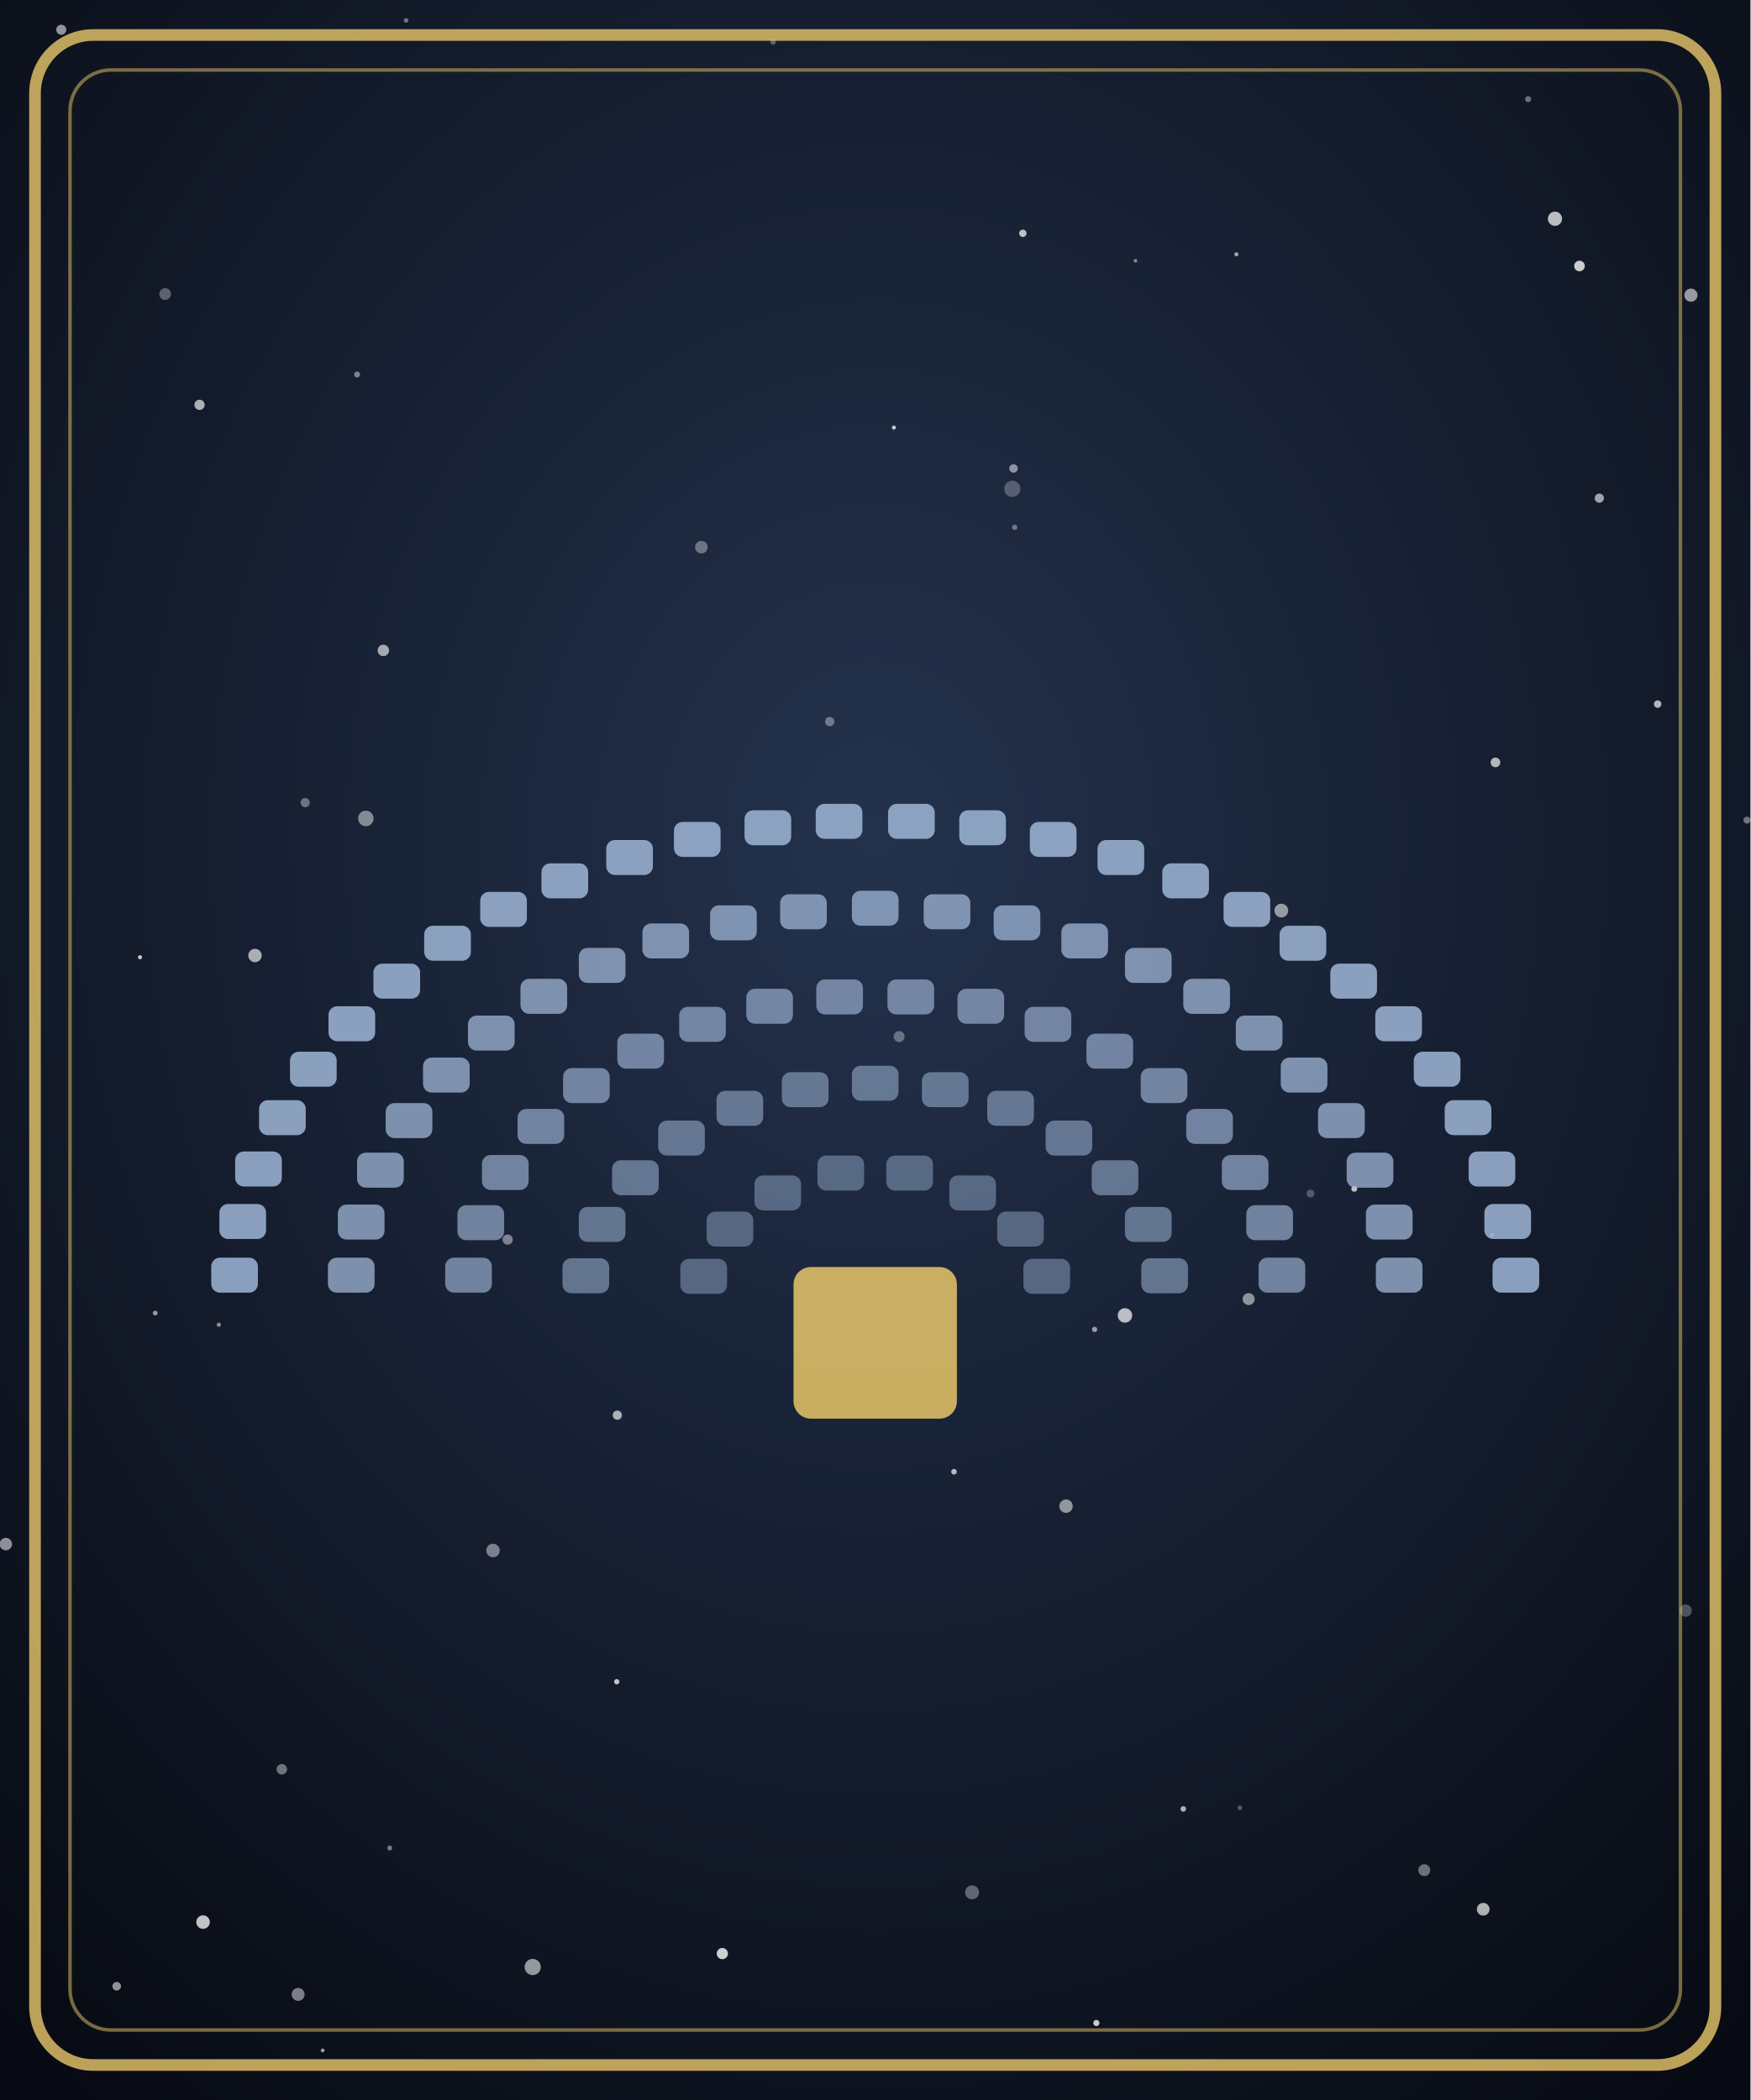
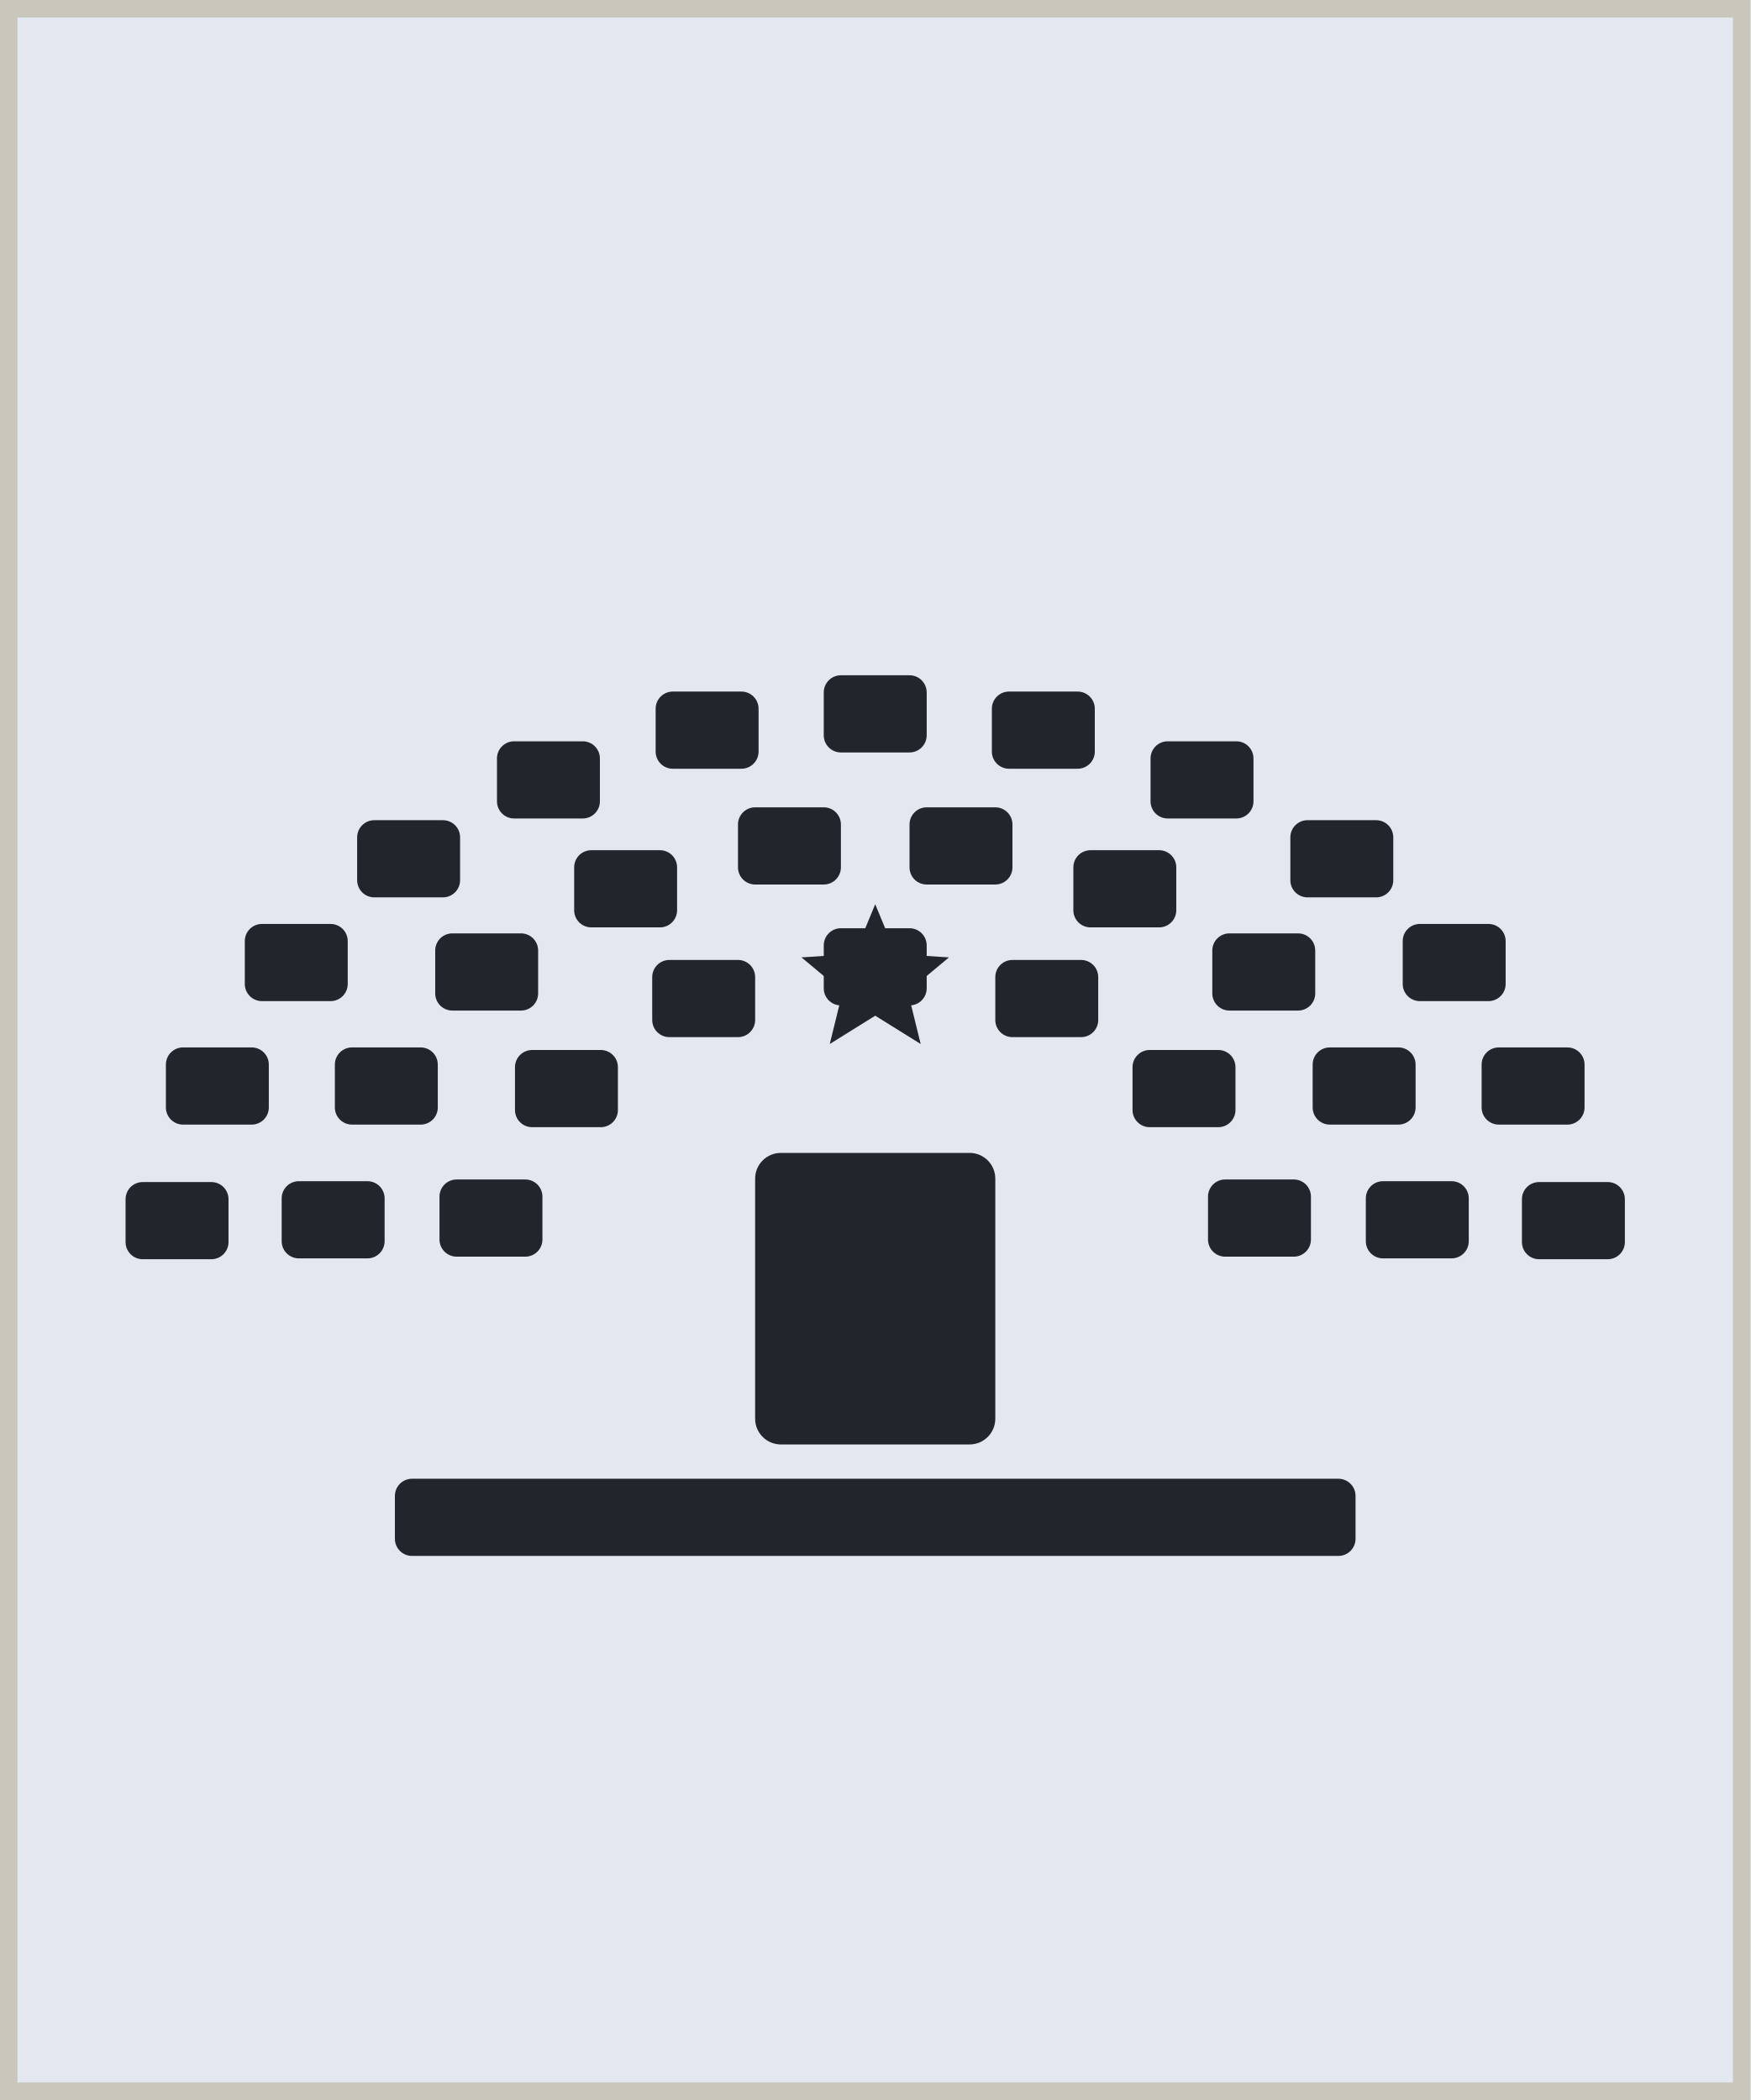
<svg xmlns="http://www.w3.org/2000/svg" viewBox="0 0 300 360" width="300" height="360">
-   <defs>
-     <radialGradient id="g" cx="50%" cy="40%" r="75%">
-       <stop offset="0" stop-color="#24324d" />
-       <stop offset="1" stop-color="#070a12" />
-     </radialGradient>
-     <radialGradient id="glow" cx="50%" cy="50%" r="50%">
-       <stop offset="0" stop-color="#fff" stop-opacity="0.9" />
-       <stop offset="1" stop-color="#fff" stop-opacity="0" />
-     </radialGradient>
-   </defs>
-   <rect width="300" height="360" fill="url(#g)" />
-   <circle cx="43.7" cy="163.8" r="1.15" fill="#fff" opacity="0.64" />
-   <circle cx="219.6" cy="156.1" r="1.18" fill="#fff" opacity="0.54" />
-   <circle cx="24.0" cy="164.1" r="0.35" fill="#fff" opacity="0.76" />
-   <circle cx="284.1" cy="120.7" r="0.64" fill="#fff" opacity="0.67" />
-   <circle cx="61.2" cy="64.2" r="0.51" fill="#fff" opacity="0.44" />
-   <circle cx="187.9" cy="346.8" r="0.53" fill="#fff" opacity="0.78" />
-   <circle cx="166.6" cy="324.4" r="1.20" fill="#fff" opacity="0.34" />
-   <circle cx="194.6" cy="44.7" r="0.31" fill="#fff" opacity="0.47" />
-   <circle cx="232.1" cy="203.8" r="0.51" fill="#fff" opacity="0.71" />
-   <circle cx="274.1" cy="85.4" r="0.79" fill="#fff" opacity="0.60" />
-   <circle cx="270.7" cy="45.6" r="0.91" fill="#fff" opacity="0.78" />
-   <circle cx="182.7" cy="258.2" r="1.15" fill="#fff" opacity="0.53" />
-   <circle cx="87.0" cy="212.5" r="0.88" fill="#fff" opacity="0.44" />
-   <circle cx="256.3" cy="130.7" r="0.83" fill="#fff" opacity="0.67" />
-   <circle cx="244.1" cy="320.6" r="1.02" fill="#fff" opacity="0.39" />
-   <circle cx="254.2" cy="327.3" r="1.09" fill="#fff" opacity="0.67" />
-   <circle cx="154.1" cy="177.7" r="0.94" fill="#fff" opacity="0.33" />
-   <circle cx="202.8" cy="310.1" r="0.48" fill="#fff" opacity="0.66" />
-   <circle cx="211.9" cy="43.6" r="0.36" fill="#fff" opacity="0.58" />
-   <circle cx="65.7" cy="111.5" r="0.98" fill="#fff" opacity="0.61" />
-   <circle cx="224.6" cy="204.6" r="0.67" fill="#fff" opacity="0.26" />
-   <circle cx="34.2" cy="69.4" r="0.88" fill="#fff" opacity="0.65" />
-   <circle cx="62.7" cy="140.3" r="1.33" fill="#fff" opacity="0.47" />
-   <circle cx="214.0" cy="222.7" r="1.03" fill="#fff" opacity="0.51" />
-   <circle cx="163.5" cy="252.3" r="0.48" fill="#fff" opacity="0.69" />
-   <circle cx="261.9" cy="17.0" r="0.52" fill="#fff" opacity="0.39" />
-   <circle cx="28.3" cy="50.4" r="1.01" fill="#fff" opacity="0.32" />
-   <circle cx="20.0" cy="340.5" r="0.74" fill="#fff" opacity="0.55" />
-   <circle cx="142.2" cy="123.7" r="0.80" fill="#fff" opacity="0.36" />
-   <circle cx="173.9" cy="90.4" r="0.46" fill="#fff" opacity="0.36" />
-   <circle cx="123.8" cy="334.9" r="0.96" fill="#fff" opacity="0.79" />
-   <circle cx="120.2" cy="93.8" r="1.08" fill="#fff" opacity="0.35" />
-   <circle cx="299.4" cy="140.6" r="0.60" fill="#fff" opacity="0.40" />
-   <circle cx="91.3" cy="337.2" r="1.39" fill="#fff" opacity="0.56" />
-   <circle cx="69.6" cy="3.5" r="0.39" fill="#fff" opacity="0.41" />
-   <circle cx="192.8" cy="225.5" r="1.24" fill="#fff" opacity="0.70" />
-   <circle cx="105.8" cy="242.6" r="0.79" fill="#fff" opacity="0.65" />
-   <circle cx="55.3" cy="351.5" r="0.33" fill="#fff" opacity="0.59" />
-   <circle cx="105.7" cy="288.3" r="0.46" fill="#fff" opacity="0.74" />
-   <circle cx="1.0" cy="264.7" r="1.07" fill="#fff" opacity="0.53" />
-   <circle cx="52.3" cy="137.6" r="0.79" fill="#fff" opacity="0.37" />
-   <circle cx="48.3" cy="303.3" r="0.90" fill="#fff" opacity="0.40" />
-   <circle cx="187.6" cy="227.9" r="0.45" fill="#fff" opacity="0.57" />
-   <circle cx="175.3" cy="40.0" r="0.63" fill="#fff" opacity="0.72" />
-   <circle cx="173.7" cy="80.3" r="0.73" fill="#fff" opacity="0.50" />
-   <circle cx="212.5" cy="309.9" r="0.40" fill="#fff" opacity="0.28" />
-   <circle cx="132.5" cy="7.2" r="0.47" fill="#fff" opacity="0.31" />
-   <circle cx="26.6" cy="225.1" r="0.41" fill="#fff" opacity="0.56" />
-   <circle cx="289.8" cy="50.6" r="1.13" fill="#fff" opacity="0.57" />
-   <circle cx="51.1" cy="341.9" r="1.11" fill="#fff" opacity="0.46" />
-   <circle cx="266.5" cy="37.5" r="1.22" fill="#fff" opacity="0.71" />
-   <circle cx="34.8" cy="329.5" r="1.16" fill="#fff" opacity="0.75" />
-   <circle cx="84.5" cy="265.8" r="1.16" fill="#fff" opacity="0.44" />
-   <circle cx="10.5" cy="5.1" r="0.86" fill="#fff" opacity="0.55" />
-   <circle cx="37.5" cy="227.1" r="0.36" fill="#fff" opacity="0.51" />
-   <circle cx="153.2" cy="73.3" r="0.35" fill="#fff" opacity="0.75" />
-   <circle cx="255.7" cy="211.7" r="0.33" fill="#fff" opacity="0.54" />
-   <circle cx="288.9" cy="276.1" r="1.06" fill="#fff" opacity="0.27" />
-   <circle cx="173.5" cy="83.8" r="1.39" fill="#fff" opacity="0.26" />
-   <circle cx="66.8" cy="316.8" r="0.43" fill="#fff" opacity="0.42" />
-   <rect x="116.6" y="215.8" width="8" height="6" rx="1.5" fill="#9fb6d6" opacity="0.45" />
-   <rect x="121.1" y="207.7" width="8" height="6" rx="1.5" fill="#9fb6d6" opacity="0.45" />
-   <rect x="129.3" y="201.5" width="8" height="6" rx="1.5" fill="#9fb6d6" opacity="0.45" />
-   <rect x="140.1" y="198.1" width="8" height="6" rx="1.5" fill="#9fb6d6" opacity="0.45" />
-   <rect x="151.9" y="198.1" width="8" height="6" rx="1.5" fill="#9fb6d6" opacity="0.45" />
-   <rect x="162.7" y="201.5" width="8" height="6" rx="1.5" fill="#9fb6d6" opacity="0.45" />
-   <rect x="170.9" y="207.7" width="8" height="6" rx="1.5" fill="#9fb6d6" opacity="0.45" />
-   <rect x="175.4" y="215.8" width="8" height="6" rx="1.5" fill="#9fb6d6" opacity="0.45" />
-   <rect x="96.4" y="215.7" width="8" height="6" rx="1.5" fill="#9fb6d6" opacity="0.55" />
-   <rect x="99.2" y="206.9" width="8" height="6" rx="1.5" fill="#9fb6d6" opacity="0.55" />
-   <rect x="104.9" y="198.9" width="8" height="6" rx="1.5" fill="#9fb6d6" opacity="0.55" />
-   <rect x="112.8" y="192.1" width="8" height="6" rx="1.5" fill="#9fb6d6" opacity="0.55" />
-   <rect x="122.8" y="187.0" width="8" height="6" rx="1.5" fill="#9fb6d6" opacity="0.55" />
-   <rect x="134.0" y="183.8" width="8" height="6" rx="1.5" fill="#9fb6d6" opacity="0.55" />
-   <rect x="146.0" y="182.7" width="8" height="6" rx="1.5" fill="#9fb6d6" opacity="0.55" />
-   <rect x="158.0" y="183.8" width="8" height="6" rx="1.5" fill="#9fb6d6" opacity="0.55" />
-   <rect x="169.2" y="187.0" width="8" height="6" rx="1.5" fill="#9fb6d6" opacity="0.55" />
-   <rect x="179.2" y="192.1" width="8" height="6" rx="1.5" fill="#9fb6d6" opacity="0.55" />
-   <rect x="187.1" y="198.9" width="8" height="6" rx="1.5" fill="#9fb6d6" opacity="0.55" />
-   <rect x="192.8" y="206.9" width="8" height="6" rx="1.5" fill="#9fb6d6" opacity="0.55" />
-   <rect x="195.6" y="215.7" width="8" height="6" rx="1.5" fill="#9fb6d6" opacity="0.55" />
-   <rect x="76.3" y="215.6" width="8" height="6" rx="1.5" fill="#9fb6d6" opacity="0.65" />
-   <rect x="78.4" y="206.6" width="8" height="6" rx="1.5" fill="#9fb6d6" opacity="0.65" />
-   <rect x="82.6" y="198.0" width="8" height="6" rx="1.5" fill="#9fb6d6" opacity="0.65" />
-   <rect x="88.7" y="190.1" width="8" height="6" rx="1.5" fill="#9fb6d6" opacity="0.65" />
-   <rect x="96.5" y="183.1" width="8" height="6" rx="1.5" fill="#9fb6d6" opacity="0.65" />
-   <rect x="105.8" y="177.2" width="8" height="6" rx="1.5" fill="#9fb6d6" opacity="0.65" />
-   <rect x="116.4" y="172.6" width="8" height="6" rx="1.5" fill="#9fb6d6" opacity="0.65" />
-   <rect x="127.9" y="169.5" width="8" height="6" rx="1.5" fill="#9fb6d6" opacity="0.65" />
-   <rect x="139.9" y="167.9" width="8" height="6" rx="1.5" fill="#9fb6d6" opacity="0.65" />
-   <rect x="152.1" y="167.9" width="8" height="6" rx="1.5" fill="#9fb6d6" opacity="0.65" />
-   <rect x="164.1" y="169.5" width="8" height="6" rx="1.5" fill="#9fb6d6" opacity="0.65" />
-   <rect x="175.6" y="172.6" width="8" height="6" rx="1.5" fill="#9fb6d6" opacity="0.65" />
-   <rect x="186.2" y="177.2" width="8" height="6" rx="1.5" fill="#9fb6d6" opacity="0.65" />
-   <rect x="195.5" y="183.1" width="8" height="6" rx="1.5" fill="#9fb6d6" opacity="0.65" />
-   <rect x="203.3" y="190.1" width="8" height="6" rx="1.5" fill="#9fb6d6" opacity="0.65" />
-   <rect x="209.4" y="198.0" width="8" height="6" rx="1.5" fill="#9fb6d6" opacity="0.65" />
-   <rect x="213.6" y="206.6" width="8" height="6" rx="1.5" fill="#9fb6d6" opacity="0.65" />
-   <rect x="215.7" y="215.6" width="8" height="6" rx="1.5" fill="#9fb6d6" opacity="0.65" />
-   <rect x="56.2" y="215.6" width="8" height="6" rx="1.5" fill="#9fb6d6" opacity="0.75" />
-   <rect x="57.9" y="206.5" width="8" height="6" rx="1.5" fill="#9fb6d6" opacity="0.75" />
-   <rect x="61.2" y="197.6" width="8" height="6" rx="1.5" fill="#9fb6d6" opacity="0.75" />
-   <rect x="66.1" y="189.1" width="8" height="6" rx="1.5" fill="#9fb6d6" opacity="0.75" />
-   <rect x="72.5" y="181.3" width="8" height="6" rx="1.5" fill="#9fb6d6" opacity="0.75" />
-   <rect x="80.2" y="174.1" width="8" height="6" rx="1.5" fill="#9fb6d6" opacity="0.75" />
-   <rect x="89.2" y="167.8" width="8" height="6" rx="1.5" fill="#9fb6d6" opacity="0.75" />
-   <rect x="99.2" y="162.5" width="8" height="6" rx="1.5" fill="#9fb6d6" opacity="0.75" />
-   <rect x="110.1" y="158.3" width="8" height="6" rx="1.5" fill="#9fb6d6" opacity="0.75" />
-   <rect x="121.7" y="155.2" width="8" height="6" rx="1.5" fill="#9fb6d6" opacity="0.75" />
-   <rect x="133.7" y="153.3" width="8" height="6" rx="1.5" fill="#9fb6d6" opacity="0.75" />
-   <rect x="146.0" y="152.7" width="8" height="6" rx="1.5" fill="#9fb6d6" opacity="0.75" />
-   <rect x="158.3" y="153.3" width="8" height="6" rx="1.5" fill="#9fb6d6" opacity="0.75" />
-   <rect x="170.3" y="155.2" width="8" height="6" rx="1.5" fill="#9fb6d6" opacity="0.75" />
-   <rect x="181.9" y="158.3" width="8" height="6" rx="1.5" fill="#9fb6d6" opacity="0.75" />
-   <rect x="192.8" y="162.5" width="8" height="6" rx="1.5" fill="#9fb6d6" opacity="0.75" />
-   <rect x="202.8" y="167.8" width="8" height="6" rx="1.5" fill="#9fb6d6" opacity="0.75" />
-   <rect x="211.8" y="174.1" width="8" height="6" rx="1.5" fill="#9fb6d6" opacity="0.75" />
-   <rect x="219.5" y="181.3" width="8" height="6" rx="1.5" fill="#9fb6d6" opacity="0.75" />
-   <rect x="225.9" y="189.1" width="8" height="6" rx="1.5" fill="#9fb6d6" opacity="0.75" />
-   <rect x="230.8" y="197.6" width="8" height="6" rx="1.5" fill="#9fb6d6" opacity="0.75" />
-   <rect x="234.1" y="206.5" width="8" height="6" rx="1.5" fill="#9fb6d6" opacity="0.75" />
-   <rect x="235.8" y="215.6" width="8" height="6" rx="1.5" fill="#9fb6d6" opacity="0.75" />
-   <rect x="36.2" y="215.6" width="8" height="6" rx="1.5" fill="#9fb6d6" opacity="0.85" />
-   <rect x="37.6" y="206.4" width="8" height="6" rx="1.5" fill="#9fb6d6" opacity="0.85" />
-   <rect x="40.3" y="197.4" width="8" height="6" rx="1.5" fill="#9fb6d6" opacity="0.85" />
-   <rect x="44.4" y="188.6" width="8" height="6" rx="1.5" fill="#9fb6d6" opacity="0.85" />
-   <rect x="49.7" y="180.3" width="8" height="6" rx="1.5" fill="#9fb6d6" opacity="0.85" />
-   <rect x="56.3" y="172.5" width="8" height="6" rx="1.5" fill="#9fb6d6" opacity="0.85" />
-   <rect x="64.0" y="165.2" width="8" height="6" rx="1.5" fill="#9fb6d6" opacity="0.85" />
-   <rect x="72.7" y="158.7" width="8" height="6" rx="1.5" fill="#9fb6d6" opacity="0.85" />
-   <rect x="82.3" y="152.9" width="8" height="6" rx="1.5" fill="#9fb6d6" opacity="0.85" />
-   <rect x="92.8" y="148.0" width="8" height="6" rx="1.5" fill="#9fb6d6" opacity="0.85" />
-   <rect x="103.9" y="144.0" width="8" height="6" rx="1.5" fill="#9fb6d6" opacity="0.85" />
-   <rect x="115.5" y="140.9" width="8" height="6" rx="1.5" fill="#9fb6d6" opacity="0.85" />
-   <rect x="127.6" y="138.9" width="8" height="6" rx="1.5" fill="#9fb6d6" opacity="0.85" />
-   <rect x="139.8" y="137.8" width="8" height="6" rx="1.5" fill="#9fb6d6" opacity="0.85" />
-   <rect x="152.2" y="137.8" width="8" height="6" rx="1.5" fill="#9fb6d6" opacity="0.85" />
-   <rect x="164.4" y="138.9" width="8" height="6" rx="1.5" fill="#9fb6d6" opacity="0.85" />
-   <rect x="176.5" y="140.9" width="8" height="6" rx="1.5" fill="#9fb6d6" opacity="0.85" />
-   <rect x="188.1" y="144.0" width="8" height="6" rx="1.5" fill="#9fb6d6" opacity="0.85" />
-   <rect x="199.2" y="148.0" width="8" height="6" rx="1.5" fill="#9fb6d6" opacity="0.85" />
-   <rect x="209.7" y="152.9" width="8" height="6" rx="1.5" fill="#9fb6d6" opacity="0.85" />
-   <rect x="219.3" y="158.7" width="8" height="6" rx="1.5" fill="#9fb6d6" opacity="0.85" />
-   <rect x="228.0" y="165.2" width="8" height="6" rx="1.5" fill="#9fb6d6" opacity="0.85" />
-   <rect x="235.7" y="172.5" width="8" height="6" rx="1.5" fill="#9fb6d6" opacity="0.85" />
-   <rect x="242.3" y="180.3" width="8" height="6" rx="1.5" fill="#9fb6d6" opacity="0.85" />
-   <rect x="247.6" y="188.6" width="8" height="6" rx="1.5" fill="#9fb6d6" opacity="0.85" />
-   <rect x="251.7" y="197.4" width="8" height="6" rx="1.5" fill="#9fb6d6" opacity="0.85" />
-   <rect x="254.4" y="206.4" width="8" height="6" rx="1.5" fill="#9fb6d6" opacity="0.85" />
-   <rect x="255.8" y="215.6" width="8" height="6" rx="1.5" fill="#9fb6d6" opacity="0.85" />
-   <rect x="136.0" y="217.2" width="28" height="26" rx="3" fill="#e8c76a" opacity="0.85" />
-   <rect x="6" y="6" width="288" height="348" rx="10" fill="none" stroke="#e8c76a" stroke-width="2" opacity="0.8" />
-   <rect x="12" y="12" width="276" height="336" rx="7" fill="none" stroke="#e8c76a" stroke-width="0.6" opacity="0.5" />
+   <rect width="300" height="360" fill="#e3e8f0" />
+   <g transform="translate(3.0 33.0) scale(1.470)" fill="#22252b" color="#22252b" style="--paper:#e3e8f0">
+     <rect x="49.2" y="115.1" width="12" height="9" rx="2" />
+     <rect x="58.0" y="100.0" width="12" height="9" rx="2" />
+     <rect x="74.0" y="89.5" width="12" height="9" rx="2" />
+     <rect x="94.0" y="85.8" width="12" height="9" rx="2" />
+     <rect x="114.0" y="89.5" width="12" height="9" rx="2" />
+     <rect x="130.0" y="100.0" width="12" height="9" rx="2" />
+     <rect x="138.8" y="115.1" width="12" height="9" rx="2" />
+     <rect x="30.8" y="115.3" width="12" height="9" rx="2" />
+     <rect x="37.0" y="99.7" width="12" height="9" rx="2" />
+     <rect x="48.7" y="86.4" width="12" height="9" rx="2" />
+     <rect x="64.9" y="76.7" width="12" height="9" rx="2" />
+     <rect x="84.0" y="71.7" width="12" height="9" rx="2" />
+     <rect x="104.0" y="71.7" width="12" height="9" rx="2" />
+     <rect x="123.1" y="76.7" width="12" height="9" rx="2" />
+     <rect x="139.3" y="86.4" width="12" height="9" rx="2" />
+     <rect x="151.0" y="99.7" width="12" height="9" rx="2" />
+     <rect x="157.2" y="115.3" width="12" height="9" rx="2" />
+     <rect x="12.6" y="115.4" width="12" height="9" rx="2" />
+     <rect x="17.3" y="99.7" width="12" height="9" rx="2" />
+     <rect x="26.5" y="85.3" width="12" height="9" rx="2" />
+     <rect x="39.6" y="73.2" width="12" height="9" rx="2" />
+     <rect x="55.9" y="64.0" width="12" height="9" rx="2" />
+     <rect x="74.4" y="58.2" width="12" height="9" rx="2" />
+     <rect x="94.0" y="56.3" width="12" height="9" rx="2" />
+     <rect x="113.6" y="58.2" width="12" height="9" rx="2" />
+     <rect x="132.1" y="64.0" width="12" height="9" rx="2" />
+     <rect x="148.4" y="73.2" width="12" height="9" rx="2" />
+     <rect x="161.5" y="85.3" width="12" height="9" rx="2" />
+     <rect x="170.7" y="99.7" width="12" height="9" rx="2" />
+     <rect x="175.4" y="115.4" width="12" height="9" rx="2" />
+     <rect x="86" y="112" width="28" height="34" rx="3" />
+     <rect x="44" y="150" width="112" height="9" rx="2" />
+     <polygon points="100.0,83.0 102.4,88.8 108.6,89.2 103.8,93.2 105.3,99.3 100.0,96.0 94.7,99.3 96.2,93.2 91.4,89.2 97.6,88.8" />
+   </g>
+   <rect x="1.5" y="1.5" width="297" height="357" fill="none" stroke="#c9c6bc" stroke-width="3" />
</svg>
